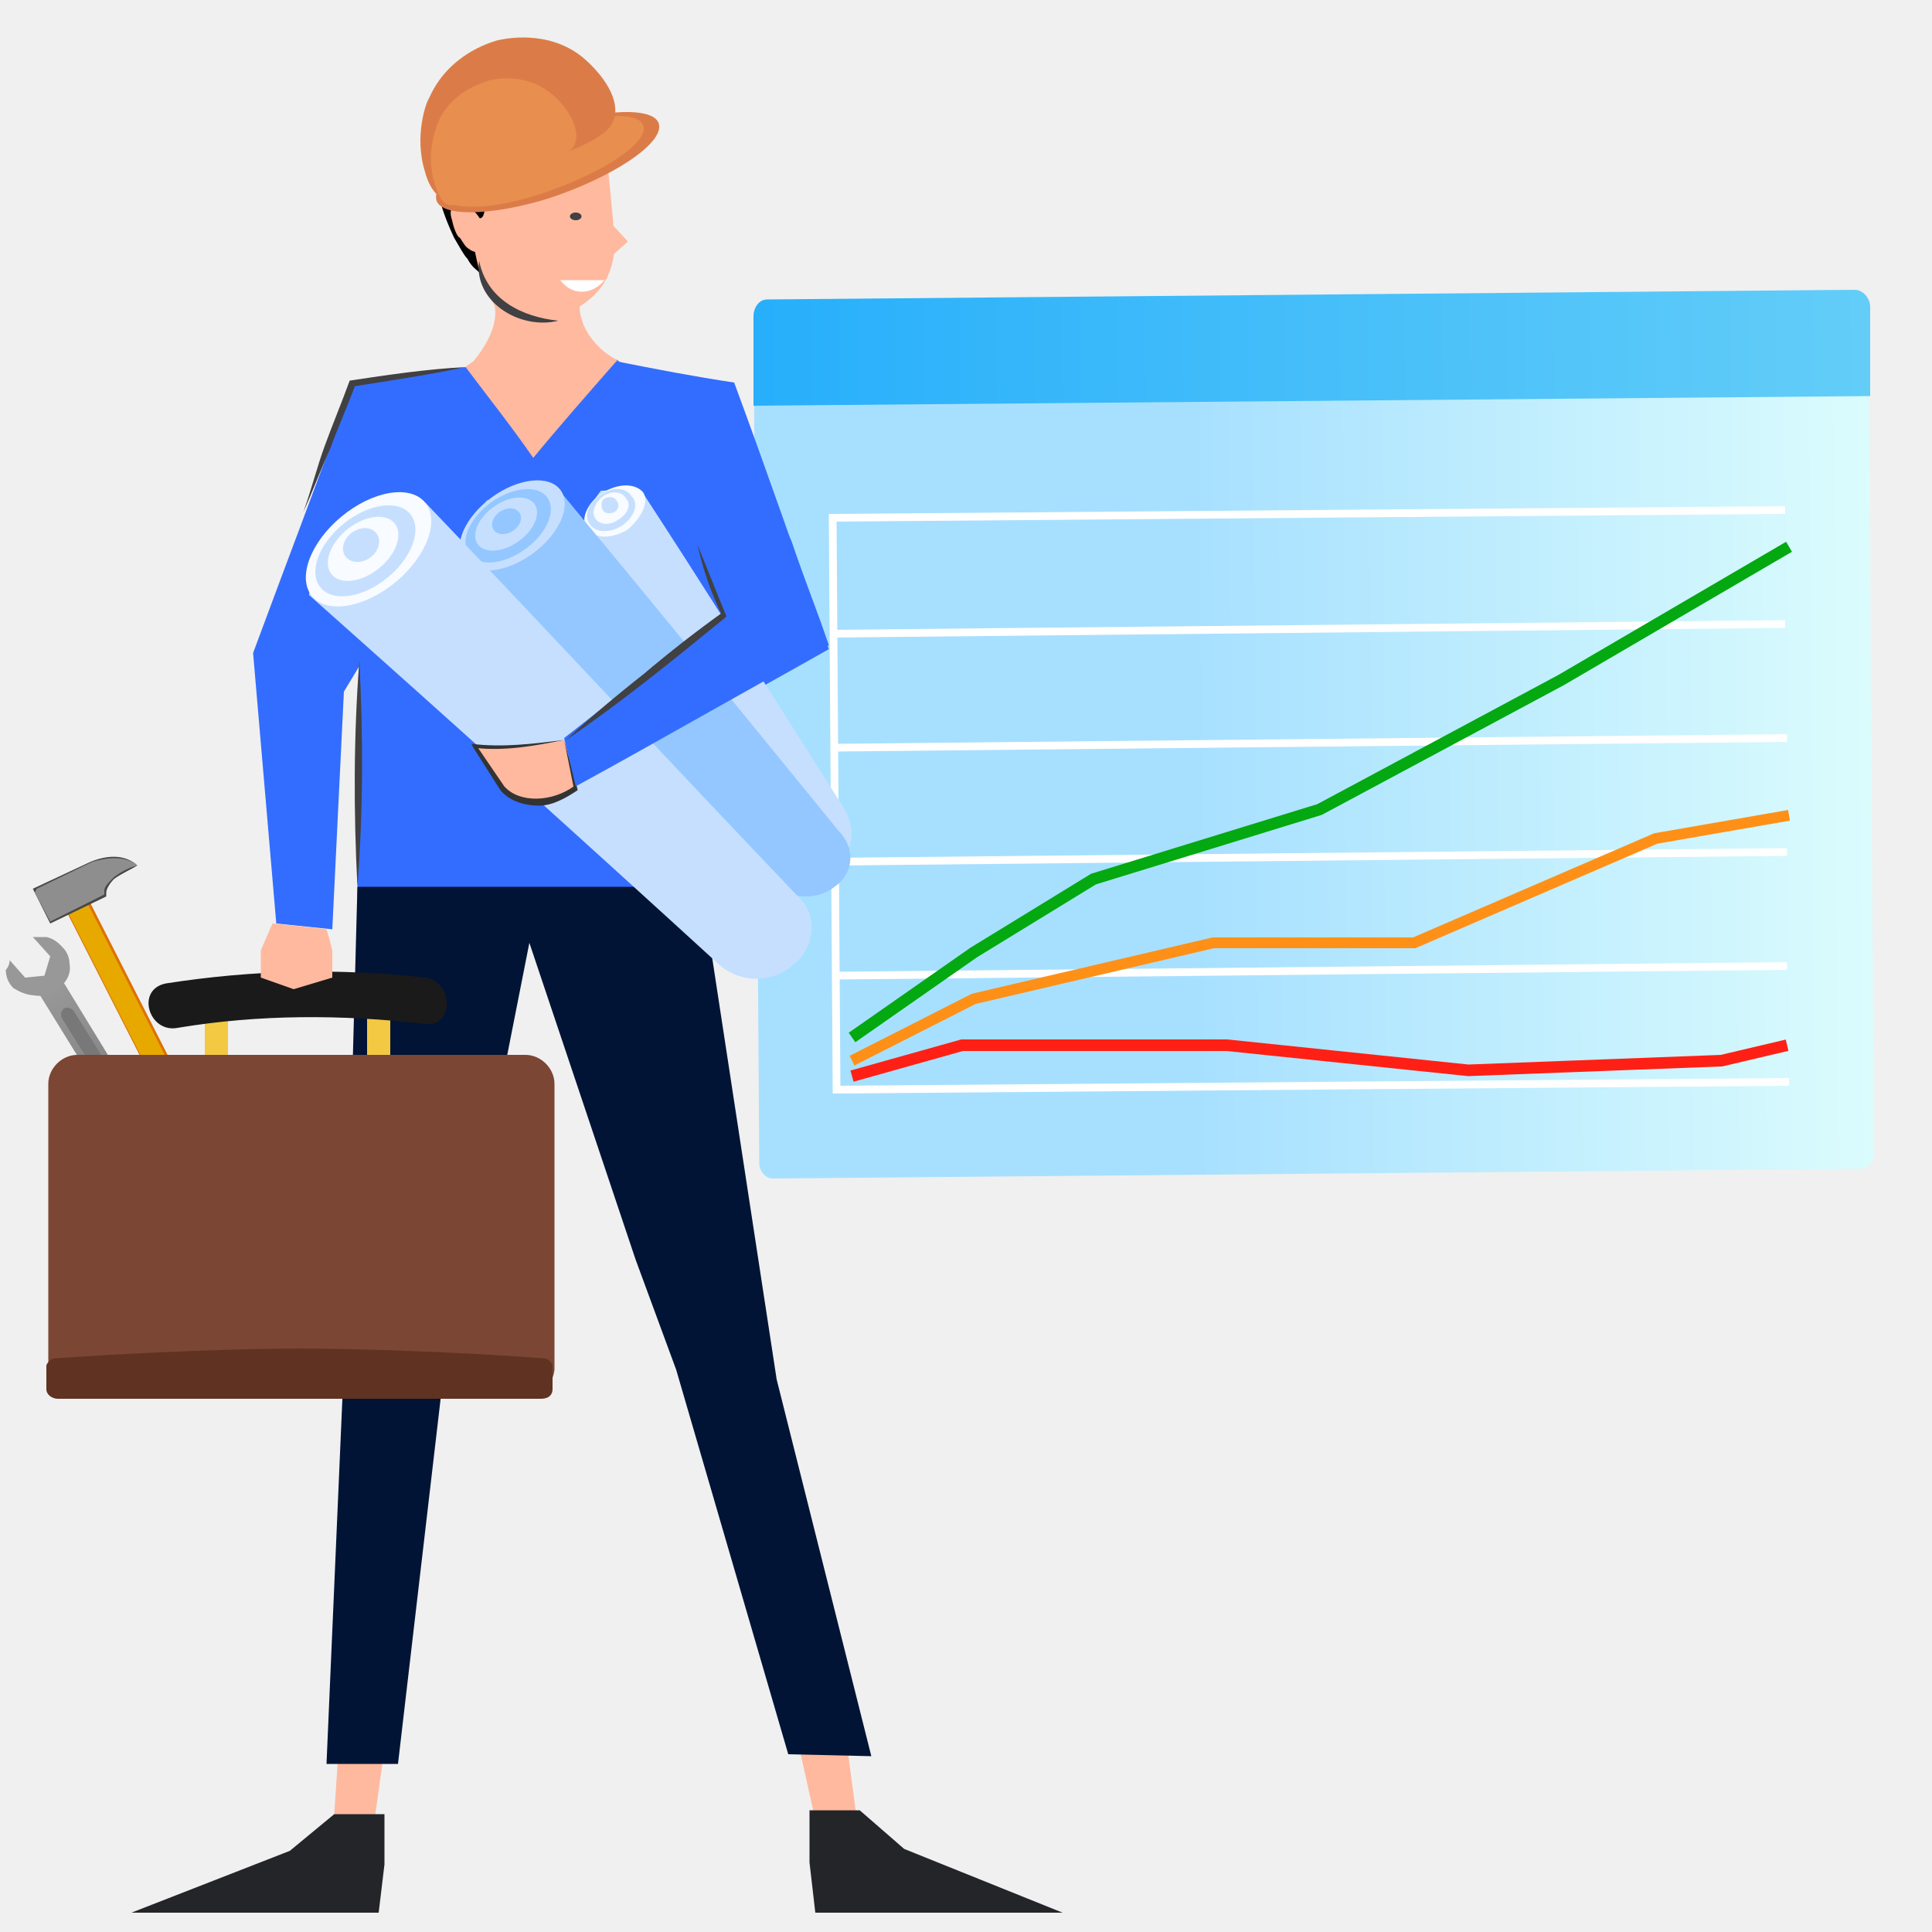
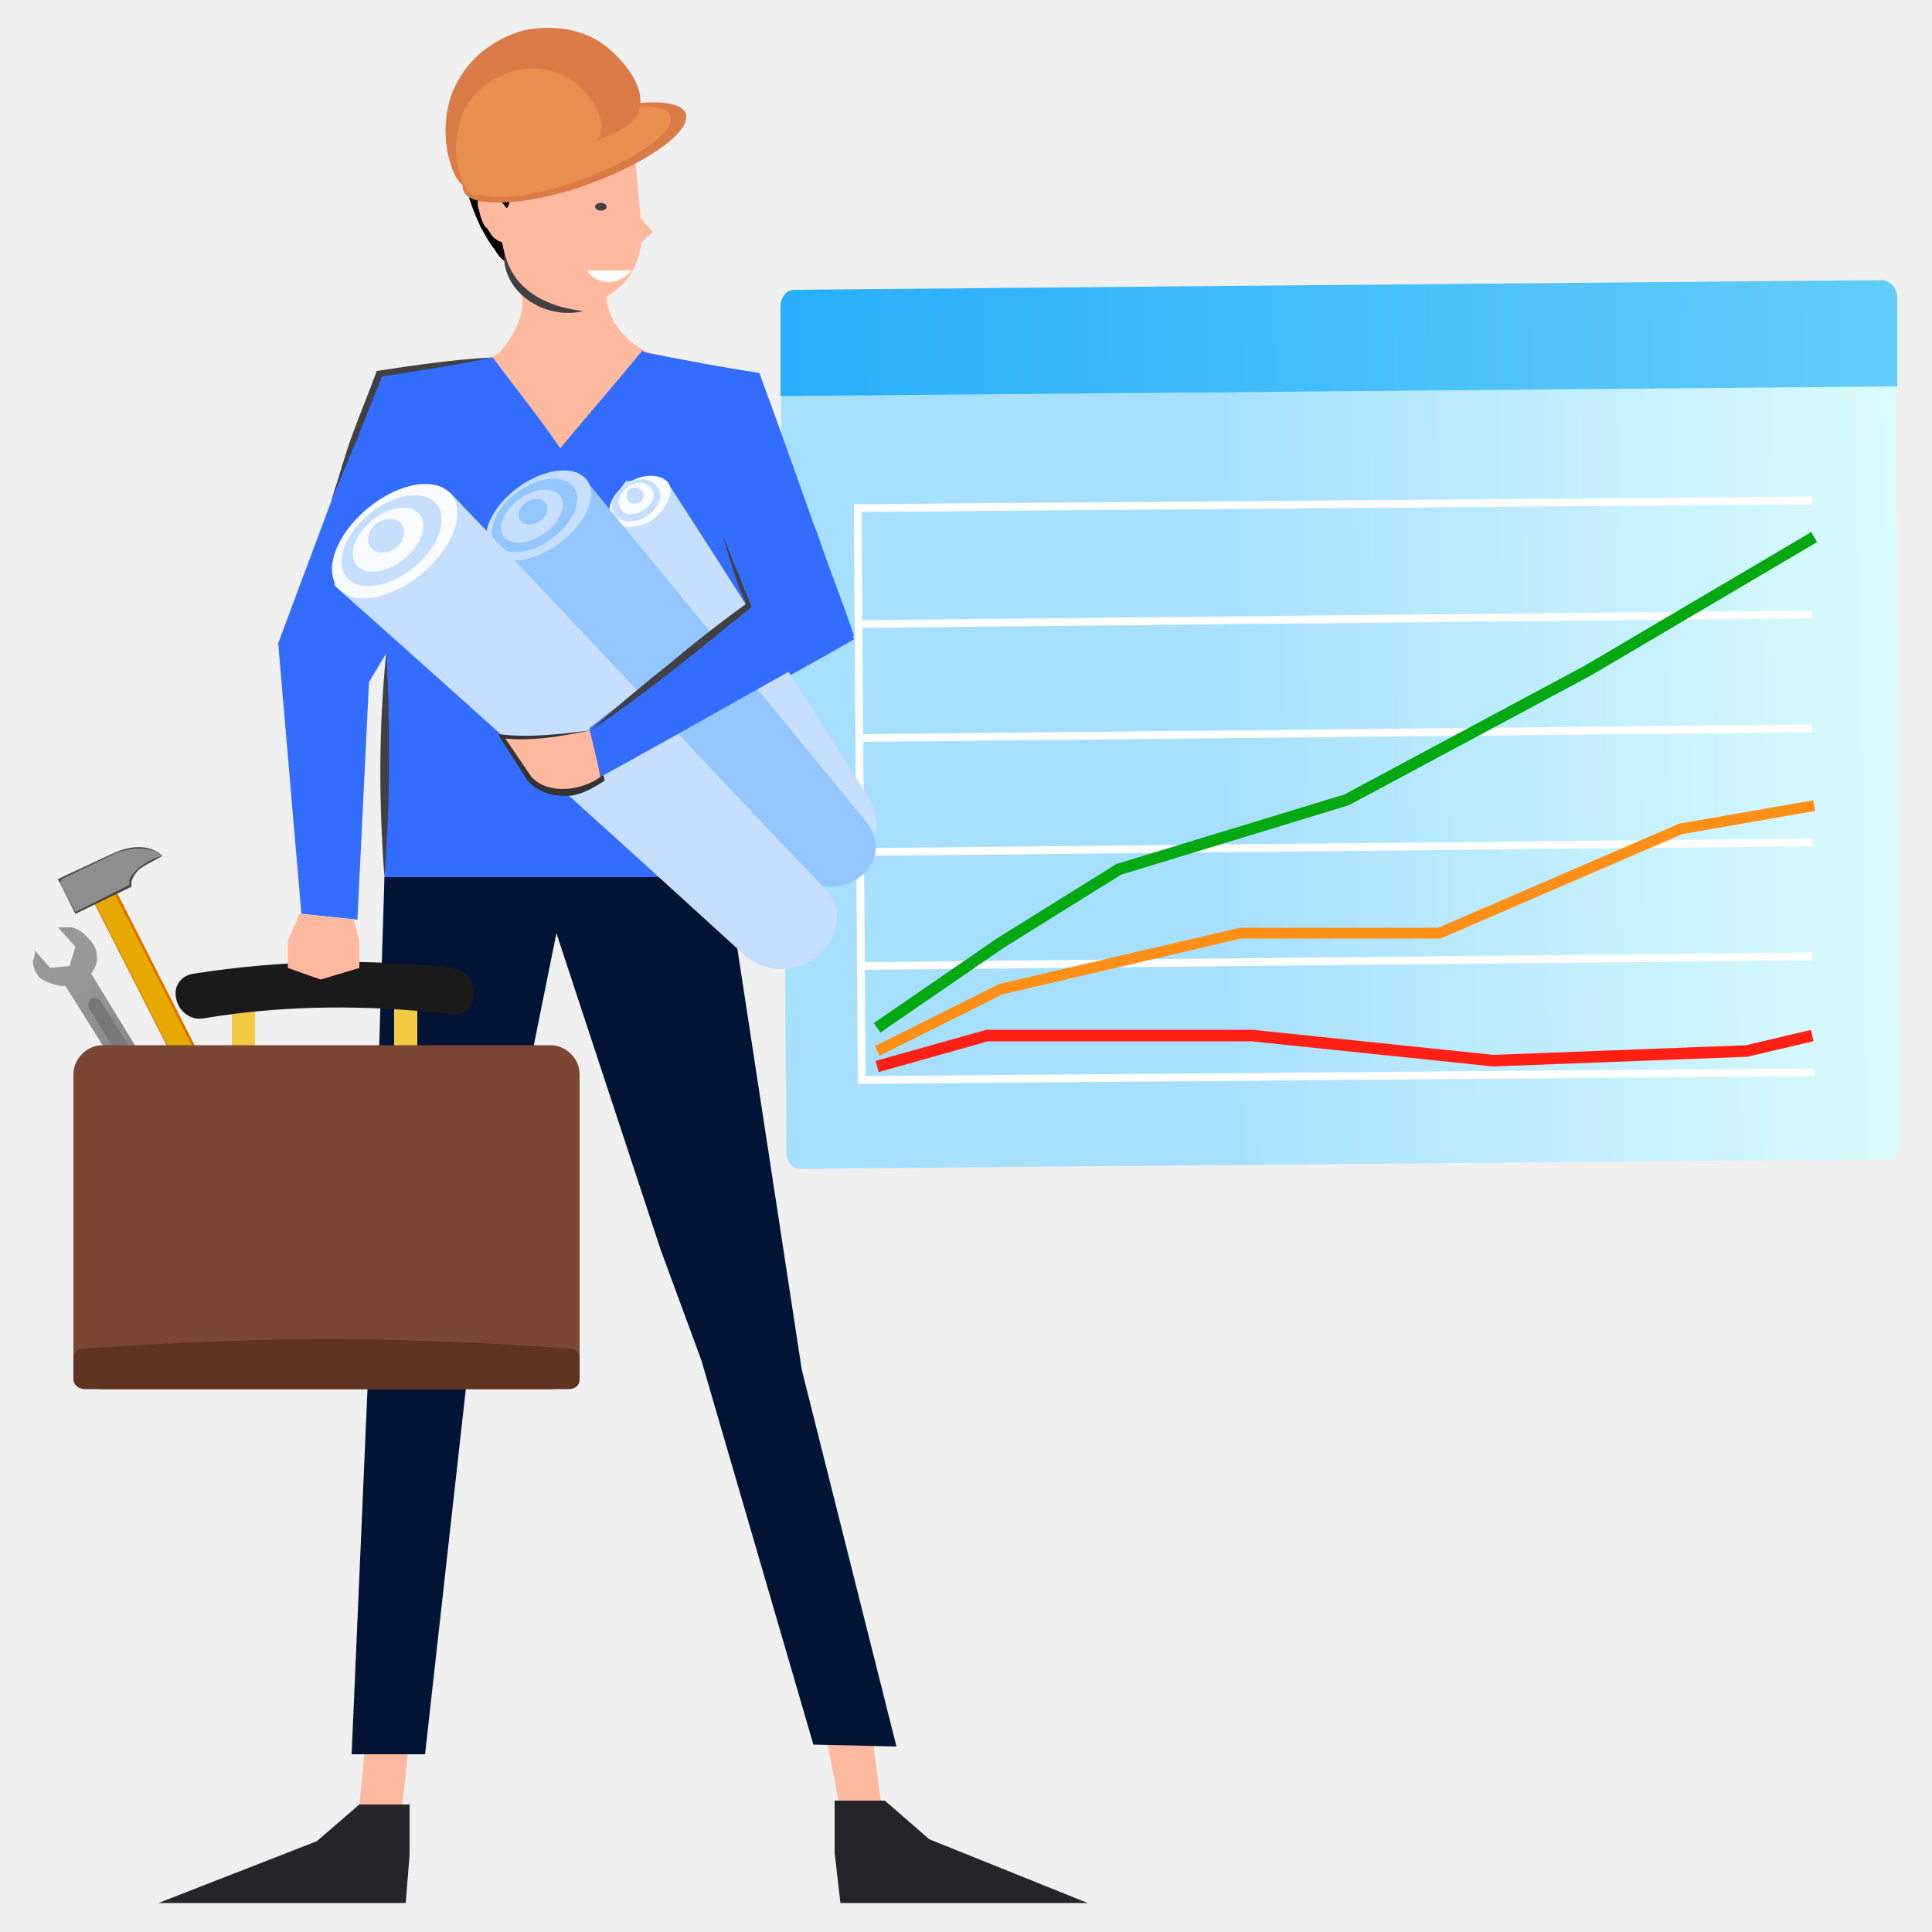
<svg xmlns="http://www.w3.org/2000/svg" version="1.1" id="Layer_1" x="0px" y="0px" viewBox="0 0 100 100" style="enable-background:new 0 0 100 100;" xml:space="preserve">
  <style type="text/css">
	.st0{fill:url(#SVGID_1_);}
- 	.st1{fill:url(#SVGID_00000026160011099381633510000001714902761797212549_);}
+ 	.st1{fill:url(#SVGID_00000089549712128727097610000014162582969245570483_);}
	.st2{fill:none;stroke:#FFFFFF;stroke-width:0.4;stroke-miterlimit:10;}
	.st3{fill:none;stroke:#FF2015;stroke-width:0.6;stroke-miterlimit:10;}
	.st4{fill:none;stroke:#FF9017;stroke-width:0.56;stroke-miterlimit:10;}
	.st5{fill:none;stroke:#04A810;stroke-width:0.6;stroke-miterlimit:10;}
	.st6{fill:#FFB99E;}
	.st7{fill:#336DFF;}
	.st8{fill:#C6DFFF;}
	.st9{fill:#F8FBFF;}
	.st10{fill:#94C7FF;}
	.st11{fill:#011435;}
	.st12{fill:#242528;}
	.st13{fill:#FFFFFF;}
	.st14{fill:#414042;}
	.st15{fill:#333333;}
- 	.st16{fill:url(#SVGID_00000167386482307862474080000015735816892887300267_);}
+ 	.st16{fill:url(#SVGID_00000143612203354488335030000002818055877340383150_);}
	.st17{fill:#989898;}
	.st18{fill:#787878;}
	.st19{fill:#DC7100;}
	.st20{fill:#E7A900;}
	.st21{fill:#474747;}
	.st22{fill:#8E8E8E;}
	.st23{fill:#F3C943;}
	.st24{fill:#7B4634;}
	.st25{fill:#603222;}
	.st26{fill:#1A1A1A;}
	.st27{fill:#DB7C48;}
	.st28{fill:#E88E4E;}
</style>
  <g>
    <g>
-       <linearGradient id="SVGID_1_" gradientUnits="userSpaceOnUse" x1="191.679" y1="264.369" x2="249.468" y2="264.369" gradientTransform="matrix(1 -7.494436e-03 -7.223815e-03 -0.9639 -150.6633 294.4783)">
-         <stop offset="0.394" style="stop-color:#A7E0FF" />
-         <stop offset="1" style="stop-color:#DBFCFD" />
-       </linearGradient>
-       <path class="st0" d="M96.3,60.5L40,61c-0.4,0-0.7-0.4-0.7-0.8L39,16.4c0-0.5,0.3-0.8,0.7-0.8L96,15c0.4,0,0.7,0.4,0.7,0.8L97,59.7    C97,60.1,96.7,60.5,96.3,60.5z" />
-       <linearGradient id="SVGID_00000033361784789275122860000015132922991575501462_" gradientUnits="userSpaceOnUse" x1="191.732" y1="303.801" x2="249.467" y2="303.801" gradientTransform="matrix(1 -7.494454e-03 -7.494454e-03 -1 -150.4459 323.4519)">
-         <stop offset="1.978731e-03" style="stop-color:#27AFFB" />
-         <stop offset="1" style="stop-color:#63CDF8" />
-       </linearGradient>
-       <path style="fill:url(#SVGID_00000033361784789275122860000015132922991575501462_);" d="M96.8,20.5L39,21l0-4.6    c0-0.5,0.3-0.9,0.7-0.9L96,15c0.4,0,0.8,0.4,0.8,0.9L96.8,20.5z" />
-       <line class="st2" x1="43.1" y1="32.8" x2="92.4" y2="32.3" />
-       <line class="st2" x1="43.2" y1="38.7" x2="92.5" y2="38.2" />
-       <line class="st2" x1="43.2" y1="44.6" x2="92.5" y2="44.1" />
-       <line class="st2" x1="43.2" y1="50.5" x2="92.5" y2="50" />
-       <polyline class="st2" points="92.6,56 43.3,56.4 43.1,26.8 92.4,26.4   " />
+       <g>
+         <linearGradient id="SVGID_1_" gradientUnits="userSpaceOnUse" x1="189.37" y1="837.241" x2="247.159" y2="837.241" gradientTransform="matrix(1 -7.494436e-03 7.223815e-03 0.9639 -154.9326 -767.8514)">
+           <stop offset="0.394" style="stop-color:#A7E0FF" />
+           <stop offset="1" style="stop-color:#DBFCFD" />
+         </linearGradient>
+         <path class="st0" d="M97.7,60l-56.3,0.5c-0.4,0-0.7-0.4-0.7-0.8l-0.3-43.8c0-0.5,0.3-0.8,0.7-0.8l56.3-0.6c0.4,0,0.7,0.4,0.7,0.8     l0.3,43.9C98.3,59.6,98,60,97.7,60z" />
+         <linearGradient id="SVGID_00000002362703917444507050000007521927398989552010_" gradientUnits="userSpaceOnUse" x1="189.363" y1="779.376" x2="247.098" y2="779.376" gradientTransform="matrix(1 -7.494454e-03 7.494454e-03 1 -154.8751 -760.2129)">
+           <stop offset="1.978731e-03" style="stop-color:#27AFFB" />
+           <stop offset="1" style="stop-color:#63CDF8" />
+         </linearGradient>
+         <path style="fill:url(#SVGID_00000002362703917444507050000007521927398989552010_);" d="M98.2,20l-57.8,0.5v-4.6     c0-0.5,0.3-0.9,0.7-0.9l56.3-0.5c0.4,0,0.8,0.4,0.8,0.9V20z" />
+         <line class="st2" x1="44.4" y1="32.3" x2="93.8" y2="31.8" />
+         <line class="st2" x1="44.5" y1="38.2" x2="93.8" y2="37.7" />
+         <line class="st2" x1="44.5" y1="44.1" x2="93.8" y2="43.6" />
+         <line class="st2" x1="44.5" y1="50" x2="93.8" y2="49.5" />
+         <polyline class="st2" points="93.9,55.5 44.6,55.9 44.4,26.3 93.8,25.9    " />
+       </g>
+       <polyline class="st3" points="45.4,55.2 51.1,53.6 64.8,53.6 77.3,54.9 90.4,54.4 93.8,53.6   " />
+       <polyline class="st4" points="45.4,54.4 51.8,51.2 64.2,48.3 74.5,48.3 87,42.9 93.9,41.7   " />
+       <polyline class="st5" points="45.4,53.2 51.8,48.8 57.9,45 69.7,41.4 82.2,34.7 93.9,27.8   " />
    </g>
-     <polyline class="st3" points="44.1,55.7 49.8,54.1 63.5,54.1 76,55.4 89.1,54.9 92.5,54.1  " />
-     <polyline class="st4" points="44.1,54.9 50.4,51.7 62.8,48.8 73.2,48.8 85.7,43.4 92.6,42.2  " />
-     <polyline class="st5" points="44.1,53.7 50.4,49.3 56.6,45.5 68.3,41.9 80.8,35.2 92.6,28.3  " />
-   </g>
-   <path class="st6" d="M28.4,16.4c-0.9-0.1-1.8-0.3-2.7-0.4c-0.4-0.7-1-1.9-1.4-3.4c-0.5-1.9-0.9-3.3-0.3-4.8c0.6-1.6,2.1-2.5,3-2.9  h1.4c1.6,0,3,1.3,3,2.9c0.1,1.5,0.3,3,0.4,4.5c0,0.2,0.2,2-1.3,3.2C29.7,16.2,28.8,16.3,28.4,16.4z" />
-   <path class="st6" d="M25.4,14.5c-0.3,0.6,0.4,0.9,0.2,2.1c-0.1,0.6-0.5,1.4-1.1,2.1C24.1,19,24,19,23.9,19.2  c-0.3,0.7,1.1,1.4,2.3,3.1c1.1,1.6,1.1,2.9,1.6,2.9c0.5,0,0.4-1.3,1.6-3.2c0.6-0.9,1-1.6,1.9-2.1c0.6-0.4,1.3-0.5,1.3-0.8  c0-0.2-0.5-0.3-1.2-0.8c0,0-1-0.7-1.3-1.8c-0.3-1,0.2-1.3-0.1-1.8C29.5,13.5,25.9,13.4,25.4,14.5z" />
-   <path d="M25,9.2c-0.4,0.7-0.6,1.1-0.7,1.6c-0.1,0.6,0,1.2,0.3,2.3c0.1,0.5,0.2,0.9,0.3,1.1c-0.1-0.1-0.1-0.1-0.2-0.2  c0,0-0.3-0.2-0.5-0.6c-0.2-0.2-0.4-0.6-0.7-1.1c-0.5-1.1-1.3-2.9-0.7-4.7c0.1-0.2,0.5-1.5,1.2-1.6c0.6,0,1,1.2,1.9,1.1  c0.4,0,0.6-0.3,0.7-0.2C26.6,7.1,25.8,7.8,25,9.2z" />
-   <path d="M31.9,8.3c-0.4,0.3-1.1-0.8-2.7-0.9C28,7.3,27.1,7.9,26.9,8c-1,0.7-1.4,1.8-1.6,2.2c-0.3,0.8-0.2,1.1-0.5,1.1  c-0.6,0.2-2.4-1.9-2.1-3.8C23.1,5.4,26,4,27.6,4.4c0.5,0.2,1,0.5,1.9,0.4c0.7-0.1,1-0.6,1.4-0.4c0.2,0.1,0.4,0.2,0.7,1.3  C32,7.1,32.2,8,31.9,8.3z" />
-   <path class="st6" d="M24.6,11c-0.1-0.1-0.3-0.3-0.6-0.3c-0.1,0-0.4-0.1-0.6,0.1c-0.1,0.1-0.1,0.3,0,0.6c0.1,0.5,0.3,0.9,0.4,0.9  c0.2,0.3,0.3,0.5,0.5,0.6c0.1,0.1,0.4,0.2,0.5,0.1C25.2,12.8,25.2,11.6,24.6,11z" />
-   <path class="st7" d="M22.9,19.5c-1.5,0.1-3.1,0.2-4.6,0.3c-1.7,4.7-3.5,9.4-5.2,14c0.4,4.7,0.8,9.3,1.2,14c1,0.1,1.9,0.2,2.9,0.3  c0.2-4.1,0.4-8.2,0.6-12.3c2.1-3.5,4.2-6.9,6.4-10.4C23.6,23.4,23.2,21.5,22.9,19.5z" />
-   <path class="st7" d="M31.9,18.7c2,0.4,4.1,0.8,6.1,1.1c1.7,4.6,3.3,9.2,4.9,13.8c-3.7,2.1-7.4,4.1-11,6.2c0.2-2,0.4-3.9,0.6-5.9  c1.5-2.1,2.9-4.3,4.4-6.4c-0.3,6.3-0.5,12.6-0.7,18.9H18.5l0.2-25.5c-0.1-0.3-0.3-0.6-0.4-1c1.9-0.3,3.9-0.6,5.8-0.9  c1.2,1.6,2.4,3.1,3.5,4.7C29,22,30.5,20.3,31.9,18.7z" />
-   <g>
-     <path class="st8" d="M43.5,44.3c-0.7,0.4-1.8,0-2.5-1c-4.2-6.2-7.7-11.5-10.8-16.1c0-0.1,0.1-0.2,0.1-0.4c0.2-0.6,0.5-1,0.8-1.4   l0,0c0.4,0,0.8-0.1,1.3,0c0.3,0,0.5,0,0.8,0c3,4.6,6.4,10,10.4,16.3C44.3,42.8,44.2,43.9,43.5,44.3z" />
-     <path class="st9" d="M32.5,27.4c-0.8,0.5-1.7,0.5-2.1,0c-0.4-0.5,0-1.4,0.8-1.9s1.7-0.5,2.1,0C33.6,26,33.2,26.8,32.5,27.4z" />
-     <path class="st8" d="M32.2,27.2c-0.6,0.4-1.4,0.4-1.7-0.1c-0.3-0.5,0-1.1,0.6-1.5c0.6-0.4,1.3-0.4,1.6,0.1   C33.1,26.1,32.8,26.8,32.2,27.2z" />
-     <path class="st9" d="M32,26.9c-0.4,0.3-1,0.3-1.2-0.1c-0.2-0.3,0-0.8,0.4-1.1c0.4-0.3,1-0.3,1.2,0.1C32.7,26.1,32.5,26.6,32,26.9z" />
-     <path class="st8" d="M31.8,26.5c-0.2,0.1-0.5,0.1-0.6-0.1c-0.1-0.2-0.1-0.5,0.1-0.6s0.5-0.1,0.6,0.1C32.1,26.1,32,26.4,31.8,26.5z" />
-   </g>
-   <g>
-     <path class="st10" d="M43.2,45.9c-0.9,0.7-2.3,0.7-3.1-0.2c-5.4-5.6-10.9-11.2-16.3-16.8c0-0.2,0.1-0.4,0.1-0.6   c0.3-1,0.8-1.8,1.3-2.4l0,0c0.7-0.2,1.5-0.4,2.3-0.5c0.5-0.1,0.9-0.1,1.3-0.2c4.9,5.9,9.8,11.9,14.6,17.8   C44.3,43.9,44.2,45.2,43.2,45.9z" />
-     <ellipse transform="matrix(0.8077 -0.5896 0.5896 0.8077 -10.9295 20.853)" class="st8" cx="26.5" cy="27.2" rx="3.1" ry="1.8" />
-     <ellipse transform="matrix(0.8122 -0.5834 0.5834 0.8122 -10.927 20.4653)" class="st10" cx="26.3" cy="27.2" rx="2.5" ry="1.5" />
-     <ellipse transform="matrix(0.816 -0.5781 0.5781 0.816 -10.85 20.1599)" class="st8" cx="26.2" cy="27.1" rx="1.8" ry="1.1" />
-     <ellipse transform="matrix(0.8401 -0.5425 0.5425 0.8401 -10.4397 18.5092)" class="st10" cx="26.2" cy="27" rx="0.8" ry="0.6" />
-   </g>
-   <polygon class="st6" points="43.9,90.8 44.3,93.8 42.2,94.2 41.4,90.6 " />
-   <polygon class="st6" points="17.5,90.9 17.3,93.9 19.4,94.1 19.9,90.5 " />
-   <polygon class="st11" points="18.5,45.9 17.9,68.3 16.9,91.3 20.6,91.3 22.9,71.6 27.4,48.8 32.9,65.2 35,70.9 40.8,90.8 45.1,90.9   40.2,71.4 36.3,45.9 " />
-   <polygon class="st12" points="17.3,93.9 15,95.8 6.8,99 18.6,99 19.6,99 19.9,96.5 19.9,93.9 " />
-   <polygon class="st12" points="44.5,93.7 46.8,95.7 55,99 43.2,99 42.2,99 41.9,96.4 41.9,93.7 " />
-   <path class="st13" d="M29,14.5h2.3c-0.1,0.1-0.5,0.6-1.2,0.6S29,14.5,29,14.5z" />
-   <ellipse class="st14" cx="29.8" cy="11.2" rx="0.3" ry="0.2" />
-   <g>
-     <path class="st14" d="M24.8,13.5c0.4,2,2.2,2.9,4.1,3.1C26.9,17.1,24.5,15.6,24.8,13.5L24.8,13.5z" />
-   </g>
-   <g>
-     <path class="st14" d="M24.1,19c-1.9,0.4-3.9,0.7-5.8,1l0.1-0.1c-0.4,1.1-0.9,2.2-1.3,3.3c-0.5,1.1-0.9,2.2-1.4,3.3   c0.4-1.1,0.7-2.3,1.1-3.4c0.4-1.1,0.9-2.3,1.3-3.4C20.1,19.4,22.1,19.1,24.1,19L24.1,19z" />
-   </g>
-   <polygon class="st6" points="31.3,11.2 32.5,12.5 31.5,13.4 " />
-   <g>
-     <path class="st8" d="M41.1,49.9c-1.1,1-2.7,1-3.8,0.1C30.3,43.6,23.2,37.2,16,30.8c0-0.2,0.1-0.5,0.1-0.7c0.3-1.2,0.9-2.3,1.4-3   l0,0c0.8-0.3,1.8-0.6,2.8-0.8C21,26.1,21.5,26,22,26c6.5,6.8,12.9,13.7,19.4,20.5C42.3,47.4,42.2,49,41.1,49.9z" />
-     <ellipse transform="matrix(0.7699 -0.6381 0.6381 0.7699 -13.7511 18.7556)" class="st9" cx="19.1" cy="28.4" rx="3.8" ry="2.2" />
-     <ellipse transform="matrix(0.7751 -0.6319 0.6319 0.7751 -13.7468 18.3628)" class="st8" cx="18.9" cy="28.5" rx="3" ry="1.8" />
-     <ellipse transform="matrix(0.7795 -0.6264 0.6264 0.7795 -13.6489 18.0479)" class="st9" cx="18.8" cy="28.4" rx="2.1" ry="1.3" />
-     <ellipse transform="matrix(0.8075 -0.5899 0.5899 0.8075 -13.0448 16.4713)" class="st8" cx="18.7" cy="28.2" rx="1" ry="0.8" />
-   </g>
-   <g>
-     <path class="st6" d="M29.2,38.3c-0.5,0.1-1.1,0.2-1.7,0.3c-1.1,0.1-2.1,0.1-2.9,0c0.5,0.8,1,1.5,1.5,2.2c0.2,0.2,0.5,0.4,0.9,0.6   c1.4,0.5,2.8-0.5,2.9-0.6C29.6,40,29.5,39.2,29.2,38.3z" />
-     <path class="st15" d="M29.2,38.3c-1.5,0.3-3.1,0.6-4.7,0.4l0.1-0.2l1.5,2.2c0.8,0.9,2.5,0.8,3.6,0l0,0.1L29.2,38.3L29.2,38.3z    M29.2,38.3c0.2,0.8,0.5,1.7,0.7,2.6c-0.6,0.4-1.3,0.8-2,0.8c-0.7,0-1.5-0.2-2-0.8l-1.4-2.2l-0.1-0.2C26,38.7,27.6,38.5,29.2,38.3   L29.2,38.3z" />
-   </g>
-   <g>
-     <linearGradient id="SVGID_00000150790094661742104490000001767612746317408388_" gradientUnits="userSpaceOnUse" x1="-286.155" y1="1383.568" x2="-286.155" y2="1394.06" gradientTransform="matrix(0.8598 -0.5107 -0.5107 -0.8598 960.6002 1103.46)">
-       <stop offset="0" style="stop-color:#757575" />
-       <stop offset="1" style="stop-color:#989898" />
-     </linearGradient>
-     <polygon style="fill:url(#SVGID_00000150790094661742104490000001767612746317408388_);" points="8.7,59.7 7.5,60.3 2,51.4    3.2,50.7  " />
-     <path class="st17" d="M0.5,49.7l0.8,0.9l1-0.1l0.3-1l-0.9-1c0,0,0.1,0,0.1,0c0.3,0,0.5,0,0.6,0c0.5,0.1,0.8,0.5,0.9,0.6   c0.1,0.1,0.3,0.4,0.3,0.8c0.1,0.5-0.2,0.9-0.3,1c-0.1,0.1-0.3,0.5-0.9,0.6c-0.4,0.1-0.7,0-0.8,0c-0.1,0-0.5-0.1-0.8-0.3   c-0.1,0-0.5-0.4-0.5-1C0.4,50.1,0.5,49.9,0.5,49.7L0.5,49.7z" />
-     <path class="st18" d="M7.7,59.2L7.7,59.2c-0.2,0.1-0.4,0-0.5-0.1l-4-6.4c-0.1-0.2,0-0.4,0.1-0.5l0,0c0.2-0.1,0.4,0,0.5,0.1l4,6.4   C7.9,59,7.8,59.2,7.7,59.2z" />
-     <path class="st17" d="M8.9,62.6l-0.8-0.9l0.2-0.9l1-0.1l0.8,1c0,0,0-0.1,0.1-0.1c0.1-0.2,0.1-0.5,0.1-0.6c0-0.5-0.4-0.9-0.5-1   c-0.1-0.1-0.3-0.3-0.7-0.5c-0.5-0.1-0.9,0-1,0.1c-0.1,0-0.6,0.2-0.8,0.7c-0.2,0.3-0.2,0.6-0.2,0.8c0,0.1,0,0.5,0.2,0.8   c0,0.1,0.3,0.5,1,0.7C8.6,62.6,8.8,62.6,8.9,62.6L8.9,62.6z" />
-   </g>
-   <g>
+     <path class="st6" d="M29.8,15.9c-0.9-0.1-1.8-0.3-2.7-0.4c-0.4-0.7-1-1.9-1.4-3.4c-0.5-1.9-0.9-3.3-0.3-4.8c0.6-1.6,2.1-2.5,3-2.9   h1.4c1.6,0,3,1.3,3,2.9c0.1,1.5,0.3,3,0.4,4.5c0,0.2,0.2,2-1.3,3.2C31.1,15.7,30.1,15.8,29.8,15.9z" />
+     <path class="st6" d="M26.8,14c-0.3,0.6,0.4,0.9,0.2,2.1c-0.1,0.6-0.5,1.4-1.1,2.1c-0.4,0.3-0.5,0.3-0.6,0.5   c-0.3,0.7,1.1,1.4,2.3,3.1c1.1,1.6,1.1,2.9,1.6,2.9s0.4-1.3,1.6-3.2c0.6-0.9,1-1.6,1.9-2.1c0.6-0.4,1.3-0.5,1.3-0.8   c0-0.2-0.5-0.3-1.2-0.8c0,0-1-0.7-1.3-1.8c-0.3-1,0.2-1.3-0.1-1.8C30.9,13,27.2,12.9,26.8,14z" />
+     <path d="M26.4,8.7c-0.4,0.7-0.6,1.1-0.7,1.6c-0.1,0.6,0,1.2,0.3,2.3c0.1,0.5,0.2,0.9,0.3,1.1c-0.1-0.1-0.1-0.1-0.2-0.2   c0,0-0.3-0.2-0.5-0.6c-0.2-0.2-0.4-0.6-0.7-1.1c-0.5-1.1-1.3-2.9-0.7-4.7c0.1-0.2,0.5-1.5,1.2-1.6c0.6,0,1,1.2,1.9,1.1   c0.4,0,0.6-0.3,0.7-0.2C28,6.6,27.1,7.3,26.4,8.7z" />
+     <path d="M33.2,7.8c-0.4,0.3-1.1-0.8-2.7-0.9c-1.2-0.1-2.1,0.5-2.3,0.6c-1,0.7-1.4,1.8-1.6,2.2c-0.3,0.8-0.2,1.1-0.5,1.1   C25.5,11,23.8,8.9,24,7c0.4-2.1,3.3-3.5,4.9-3.1c0.5,0.2,1,0.5,1.9,0.4c0.7-0.1,1-0.6,1.4-0.4C32.5,4,32.6,4.1,33,5.2   C33.3,6.6,33.5,7.5,33.2,7.8z" />
+     <path class="st6" d="M26,10.5c-0.1-0.1-0.3-0.3-0.6-0.3c-0.1,0-0.4-0.1-0.6,0.1c-0.1,0.1-0.1,0.3,0,0.6c0.1,0.5,0.3,0.9,0.4,0.9   c0.2,0.3,0.3,0.5,0.5,0.6c0.1,0.1,0.4,0.2,0.5,0.1C26.6,12.3,26.6,11.1,26,10.5z" />
+     <path class="st7" d="M24.2,19c-1.5,0.1-3.1,0.2-4.6,0.3c-1.7,4.7-3.5,9.4-5.2,14c0.4,4.7,0.8,9.3,1.2,14c1,0.1,1.9,0.2,2.9,0.3   c0.2-4.1,0.4-8.2,0.6-12.3c2.1-3.5,4.2-6.9,6.4-10.4C25,22.9,24.6,21,24.2,19z" />
+     <path class="st7" d="M33.2,18.2c2,0.4,4.1,0.8,6.1,1.1c1.7,4.6,3.3,9.2,4.9,13.8c-3.7,2.1-7.4,4.1-11,6.2c0.2-2,0.4-3.9,0.6-5.9   c1.5-2.1,2.9-4.3,4.4-6.4c-0.3,6.3-0.5,12.6-0.7,18.9H19.9l0.2-25.5c-0.1-0.3-0.3-0.6-0.4-1c1.9-0.3,3.9-0.6,5.8-0.9   c1.2,1.6,2.4,3.1,3.5,4.7C30.4,21.5,31.9,19.8,33.2,18.2z" />
    <g>
-       <path class="st19" d="M9.4,58.2l0.7-0.3c0.1-0.1,0.2-0.2,0.1-0.3L4.4,46.2C4.3,46,4.2,46,4,46.1l-0.7,0.3    c-0.1,0.1-0.2,0.2-0.1,0.3L9,58.1C9.1,58.2,9.3,58.2,9.4,58.2z" />
-       <path class="st20" d="M9.2,57.9l0.6-0.3c0.1-0.1,0.2-0.2,0.1-0.3l-5.6-11c-0.1-0.1-0.2-0.2-0.3-0.1l-0.6,0.3    c-0.1,0.1-0.2,0.2-0.1,0.3l5.6,11C9,57.9,9.1,58,9.2,57.9z" />
+       <path class="st8" d="M44.8,43.8c-0.7,0.4-1.8,0-2.5-1c-4.2-6.2-7.7-11.5-10.8-16.1c0-0.1,0.1-0.2,0.1-0.4c0.2-0.6,0.5-1,0.8-1.4    l0,0c0.4,0,0.8-0.1,1.3,0c0.3,0,0.5,0,0.8,0c3,4.6,6.4,10,10.4,16.3C45.6,42.3,45.5,43.4,44.8,43.8z" />
+       <path class="st9" d="M33.8,26.9c-0.8,0.5-1.7,0.5-2.1,0c-0.4-0.5,0-1.4,0.8-1.9s1.7-0.5,2.1,0C34.9,25.5,34.5,26.3,33.8,26.9z" />
+       <path class="st8" d="M33.5,26.7c-0.6,0.4-1.4,0.4-1.7-0.1c-0.3-0.5,0-1.1,0.6-1.5c0.6-0.4,1.3-0.4,1.6,0.1    C34.4,25.6,34.1,26.3,33.5,26.7z" />
+       <path class="st9" d="M33.3,26.4c-0.4,0.3-1,0.3-1.2-0.1c-0.2-0.3,0-0.8,0.4-1.1c0.4-0.3,1-0.3,1.2,0.1    C34,25.6,33.8,26.1,33.3,26.4z" />
+       <path class="st8" d="M33.1,26c-0.2,0.1-0.5,0.1-0.6-0.1c-0.1-0.2-0.1-0.5,0.1-0.6s0.5-0.1,0.6,0.1C33.4,25.6,33.3,25.9,33.1,26z" />
    </g>
    <g>
-       <path class="st21" d="M1.8,46.2l0.8,1.6l2.9-1.4c0,0,0-0.1,0-0.2c0-0.2,0.2-0.5,0.4-0.7c0.4-0.3,0.9-0.5,1.2-0.7    c0,0-0.1-0.1-0.1-0.1c-0.8-0.6-1.8-0.3-2.3-0.1l-3,1.4L1.8,46.2z" />
-       <path class="st22" d="M1.8,46.2l0.8,1.5l2.8-1.4c0,0,0-0.1,0-0.2c0-0.2,0.2-0.4,0.5-0.7c0.4-0.3,0.8-0.5,1.2-0.6    c0,0-0.1-0.1-0.1-0.1c-0.8-0.5-1.8-0.2-2.2-0.1l-2.9,1.4L1.8,46.2z" />
+       <path class="st10" d="M44.5,45.4c-0.9,0.7-2.3,0.7-3.1-0.2C36,39.6,30.6,34,25.2,28.4c0-0.2,0.1-0.4,0.1-0.6    c0.3-1,0.8-1.8,1.3-2.4l0,0c0.7-0.2,1.5-0.4,2.3-0.5c0.5-0.1,0.9-0.1,1.3-0.2C35,30.6,40,36.6,44.8,42.5    C45.6,43.4,45.5,44.7,44.5,45.4z" />
+       <ellipse transform="matrix(0.8077 -0.5896 0.5896 0.8077 -10.4009 21.5671)" class="st8" cx="27.9" cy="26.7" rx="3.1" ry="1.8" />
+       <ellipse transform="matrix(0.8122 -0.5834 0.5834 0.8122 -10.4087 21.1549)" class="st10" cx="27.7" cy="26.7" rx="2.5" ry="1.5" />
+       <ellipse transform="matrix(0.816 -0.5781 0.5781 0.816 -10.3411 20.8293)" class="st8" cx="27.5" cy="26.7" rx="1.8" ry="1.1" />
+       <ellipse transform="matrix(0.8401 -0.5425 0.5425 0.8401 -9.9712 19.1948)" class="st10" cx="27.6" cy="26.5" rx="0.8" ry="0.6" />
+     </g>
+     <polygon class="st6" points="45.2,90.3 45.6,93.3 43.5,93.7 42.8,90.1  " />
+     <polygon class="st6" points="18.9,90.4 18.6,93.4 20.8,93.6 21.2,90  " />
+     <polygon class="st11" points="19.9,45.4 19.2,67.8 18.2,90.8 22,90.8 24.2,71.1 28.8,48.3 34.2,64.7 36.3,70.4 42.1,90.3    46.4,90.4 41.5,70.9 37.6,45.4  " />
+     <polygon class="st12" points="18.6,93.4 16.4,95.3 8.2,98.5 20,98.5 21,98.5 21.2,96 21.2,93.4  " />
+     <polygon class="st12" points="45.8,93.2 48.1,95.2 56.3,98.5 44.5,98.5 43.5,98.5 43.2,95.9 43.2,93.2  " />
+     <path class="st13" d="M30.4,14h2.3c-0.1,0.1-0.5,0.6-1.2,0.6C30.7,14.6,30.4,14,30.4,14z" />
+     <ellipse class="st14" cx="31.1" cy="10.7" rx="0.3" ry="0.2" />
+     <g>
+       <path class="st14" d="M26.1,13c0.4,2,2.2,2.9,4.1,3.1C28.2,16.6,25.9,15.1,26.1,13L26.1,13z" />
+     </g>
+     <g>
+       <path class="st14" d="M25.5,18.5c-1.9,0.4-3.9,0.7-5.8,1l0.1-0.1c-0.4,1.1-0.9,2.2-1.3,3.3c-0.5,1.1-0.9,2.2-1.4,3.3    c0.4-1.1,0.7-2.3,1.1-3.4s0.9-2.3,1.3-3.4C21.5,18.9,23.5,18.6,25.5,18.5L25.5,18.5z" />
+     </g>
+     <polygon class="st6" points="32.6,10.7 33.8,12 32.8,12.9  " />
+     <g>
+       <path class="st8" d="M42.4,49.4c-1.1,1-2.7,1-3.8,0.1c-7-6.4-14.1-12.8-21.3-19.2c0-0.2,0.1-0.5,0.1-0.7c0.3-1.2,0.9-2.3,1.4-3    l0,0c0.8-0.3,1.8-0.6,2.8-0.8c0.7-0.2,1.2-0.3,1.7-0.3c6.5,6.8,12.9,13.7,19.4,20.5C43.6,46.9,43.5,48.5,42.4,49.4z" />
+       <ellipse transform="matrix(0.7699 -0.6381 0.6381 0.7699 -13.1446 19.4678)" class="st9" cx="20.4" cy="28" rx="3.8" ry="2.2" />
+       <ellipse transform="matrix(0.7751 -0.6319 0.6319 0.7751 -13.1605 19.11)" class="st8" cx="20.3" cy="28" rx="3" ry="1.8" />
+       <ellipse transform="matrix(0.7795 -0.6264 0.6264 0.7795 -13.0592 18.7797)" class="st9" cx="20.1" cy="27.9" rx="2.1" ry="1.3" />
+       <ellipse transform="matrix(0.8075 -0.5899 0.5899 0.8075 -12.5064 17.1624)" class="st8" cx="20" cy="27.7" rx="1" ry="0.8" />
+     </g>
+     <g>
+       <path class="st6" d="M30.6,37.8c-0.5,0.1-1.1,0.2-1.7,0.3c-1.1,0.1-2.1,0.1-2.9,0c0.5,0.8,1,1.5,1.5,2.2c0.2,0.2,0.5,0.4,0.9,0.6    c1.4,0.5,2.8-0.5,2.9-0.6C31,39.5,30.9,38.7,30.6,37.8z" />
+       <path class="st15" d="M30.6,37.8c-1.5,0.3-3.1,0.6-4.7,0.4L26,38l1.5,2.2c0.8,0.9,2.5,0.8,3.6,0v0.1L30.6,37.8L30.6,37.8z     M30.6,37.8c0.2,0.8,0.5,1.7,0.7,2.6c-0.6,0.4-1.3,0.8-2,0.8s-1.5-0.2-2-0.8l-1.4-2.2L25.8,38C27.4,38.2,29,38,30.6,37.8    L30.6,37.8z" />
+     </g>
+     <g>
+       <linearGradient id="SVGID_00000090253126981476071230000007123855379922948004_" gradientUnits="userSpaceOnUse" x1="-603.038" y1="-122.155" x2="-603.038" y2="-132.647" gradientTransform="matrix(0.8598 -0.5107 0.5107 0.8598 590.2187 -143.4136)">
+         <stop offset="0" style="stop-color:#757575" />
+         <stop offset="1" style="stop-color:#989898" />
+       </linearGradient>
+       <polygon style="fill:url(#SVGID_00000090253126981476071230000007123855379922948004_);" points="10.1,59.2 8.9,59.8 3.3,50.9     4.6,50.2   " />
+       <path class="st17" d="M1.8,49.2l0.8,0.9l1-0.1l0.3-1L3,48h0.1c0.3,0,0.5,0,0.6,0c0.5,0.1,0.8,0.5,0.9,0.6S5,49,5,49.4    c0.1,0.5-0.2,0.9-0.3,1S4.4,50.9,3.8,51C3.3,51.1,3,51,3,51s-0.5-0.1-0.8-0.3c-0.1,0-0.5-0.4-0.5-1C1.8,49.6,1.8,49.4,1.8,49.2    L1.8,49.2z" />
+       <path class="st18" d="M9.1,58.7L9.1,58.7c-0.2,0.1-0.4,0-0.5-0.1l-4-6.4c-0.1-0.2,0-0.4,0.1-0.5l0,0c0.2-0.1,0.4,0,0.5,0.1l4,6.4    C9.2,58.5,9.2,58.7,9.1,58.7z" />
+       <path class="st17" d="M10.2,62.1l-0.8-0.9l0.2-0.9l1-0.1l0.8,1c0,0,0-0.1,0.1-0.1c0.1-0.2,0.1-0.5,0.1-0.6c0-0.5-0.4-0.9-0.5-1    s-0.3-0.3-0.7-0.5c-0.5-0.1-0.9,0-1,0.1c-0.1,0-0.6,0.2-0.8,0.7c-0.2,0.3-0.2,0.6-0.2,0.8c0,0.1,0,0.5,0.2,0.8    c0,0.1,0.3,0.5,1,0.7C10,62.1,10.2,62.1,10.2,62.1L10.2,62.1z" />
+     </g>
+     <g>
+       <g>
+         <path class="st19" d="M10.8,57.7l0.7-0.3c0.1-0.1,0.2-0.2,0.1-0.3L5.8,45.7c-0.1-0.2-0.2-0.2-0.4-0.1l-0.7,0.3     c-0.1,0.1-0.2,0.2-0.1,0.3l5.8,11.4C10.5,57.7,10.7,57.7,10.8,57.7z" />
+         <path class="st20" d="M10.6,57.4l0.6-0.3c0.1-0.1,0.2-0.2,0.1-0.3l-5.6-11c-0.1-0.1-0.2-0.2-0.3-0.1L4.8,46     c-0.1,0.1-0.2,0.2-0.1,0.3l5.6,11C10.4,57.4,10.5,57.5,10.6,57.4z" />
+       </g>
+       <g>
+         <path class="st21" d="M3.1,45.7l0.8,1.6l2.9-1.4c0,0,0-0.1,0-0.2c0-0.2,0.2-0.5,0.4-0.7c0.4-0.3,0.9-0.5,1.2-0.7l-0.1-0.1     c-0.8-0.6-1.8-0.3-2.3-0.1l-3,1.4L3.1,45.7z" />
+         <path class="st22" d="M3.1,45.7l0.8,1.5l2.8-1.4c0,0,0-0.1,0-0.2c0-0.2,0.2-0.4,0.5-0.7c0.4-0.3,0.8-0.5,1.2-0.6l-0.1-0.1     c-0.8-0.5-1.8-0.2-2.2-0.1l-2.9,1.4L3.1,45.7z" />
+       </g>
+     </g>
+     <g>
+       <path class="st23" d="M12.7,57.1L12.7,57.1c-0.4,0-0.7-0.3-0.7-0.7v-5.1c0-0.4,0.3-0.7,0.6-0.7l0,0c0.4,0,0.6,0.3,0.6,0.7v5.1    C13.2,56.8,13.1,57.1,12.7,57.1z" />
+       <path class="st23" d="M21.1,57.1L21.1,57.1c-0.4,0-0.7-0.3-0.7-0.7v-5.1c0-0.4,0.3-0.7,0.6-0.7l0,0c0.4,0,0.6,0.3,0.6,0.7v5.1    C21.8,56.8,21.5,57.1,21.1,57.1z" />
+       <path class="st24" d="M28.5,71.9H5.3c-0.8,0-1.5-0.7-1.5-1.5V55.6c0-0.8,0.7-1.5,1.5-1.5h23.2c0.8,0,1.5,0.7,1.5,1.5v14.8    C30,71.2,29.4,71.9,28.5,71.9z" />
+       <path class="st25" d="M29.4,71.9h-25c-0.3,0-0.6-0.2-0.6-0.5v-1.2c0-0.1,0.1-0.2,0.2-0.3c0.1-0.1,0.3-0.1,0.4-0.1    c7.1-0.5,12.5-0.5,12.5-0.5s5.8,0,12.5,0.5c0.1,0,0.3,0,0.4,0.1s0.2,0.2,0.2,0.3v1.2C30,71.7,29.8,71.9,29.4,71.9z" />
+       <g>
+         <g>
+           <path class="st26" d="M10.6,52.7c4.2-0.7,8.5-0.7,12.8-0.2c1.5,0.2,1.5-2.2,0-2.4c-4.5-0.5-8.9-0.4-13.4,0.3      C8.4,50.7,9.1,53,10.6,52.7L10.6,52.7z" />
+         </g>
+       </g>
+     </g>
+     <path class="st6" d="M15.5,47.3c-0.2,0.5-0.4,0.9-0.6,1.4v1.4l1.7,0.6l2-0.6v-1.4c-0.1-0.4-0.2-0.8-0.3-1.1   C17.5,47.5,16.5,47.4,15.5,47.3z" />
+     <g>
+       <path class="st27" d="M24,9.9c0.3,0.8,2.7,0.8,5.7-0.1c3.4-1.1,6.1-2.9,5.8-3.9s-3.6-0.7-6.9,0.5C25.6,7.5,23.6,9,24,9.9z" />
+       <path class="st28" d="M24.4,9.7c0.2,0.7,2.4,0.7,5.1-0.2c3-1,5.5-2.6,5.2-3.5s-3.3-0.5-6.2,0.6C25.8,7.6,24.1,9,24.4,9.7z" />
+       <path class="st27" d="M33.1,5.6c0.3-1.2-0.9-2.5-1.6-3.1c-1.8-1.5-4.1-1-4.5-0.9c-0.3,0.1-2.5,0.7-3.5,3c-0.1,0.1-0.8,1.9-0.2,3.8    c0.1,0.4,0.4,1.2,1,1.4c0.5,0.1,0.9-0.2,1.1-0.4c1-0.8,1.2-0.3,4.2-1.6C32,6.9,33,6.4,33.1,5.6z" />
+       <path class="st28" d="M31.1,6.8c0.2-0.9-0.7-2-1.2-2.4c-1.4-1.2-3.1-0.8-3.4-0.7c-0.2,0.1-1.9,0.5-2.6,2.3c0,0.1-0.6,1.5-0.1,3    c0.1,0.3,0.3,1,0.7,1.1c0.3,0.1,0.7-0.2,0.8-0.3c0.9-0.8,1-0.4,3.2-1.3C30.2,7.7,31.1,7.4,31.1,6.8z" />
+     </g>
+     <path class="st7" d="M37.8,28.8c0.3,0.8,0.6,1.7,0.8,2.5c-2.7,2.1-5.4,4.3-8.1,6.4c0.2,0.8,0.4,1.7,0.6,2.5   c4.4-2.4,8.7-4.9,13.1-7.3c-0.6-1.8-1.3-3.5-1.9-5.3c-1-2.8-9.1-9.5-9.1-9.5" />
+     <g>
+       <path class="st14" d="M37.4,27.7c0.5,1.2,1,2.5,1.5,3.7l-0.1,0.1c-2.7,2.2-5.4,4.4-8.2,6.3c1.3-1.2,2.6-2.3,4-3.4    c1.3-1.1,2.7-2.2,4.1-3.2v0.2C38.1,30.2,37.8,29,37.4,27.7L37.4,27.7z" />
+     </g>
+     <g>
+       <path class="st14" d="M20,33.7c0.2,3.9,0.2,7.8-0.1,11.7C19.6,41.5,19.6,37.6,20,33.7L20,33.7z" />
    </g>
  </g>
-   <g>
-     <path class="st23" d="M11.3,57.6L11.3,57.6c-0.4,0-0.7-0.3-0.7-0.7v-5.1c0-0.4,0.3-0.7,0.6-0.7h0c0.4,0,0.6,0.3,0.6,0.7v5.1   C11.9,57.3,11.7,57.6,11.3,57.6z" />
-     <path class="st23" d="M19.7,57.6L19.7,57.6c-0.4,0-0.7-0.3-0.7-0.7v-5.1c0-0.4,0.3-0.7,0.6-0.7h0c0.4,0,0.6,0.3,0.6,0.7v5.1   C20.4,57.3,20.1,57.6,19.7,57.6z" />
-     <path class="st24" d="M27.1,72.4H4c-0.8,0-1.5-0.7-1.5-1.5V56.1c0-0.8,0.7-1.5,1.5-1.5h23.2c0.8,0,1.5,0.7,1.5,1.5v14.8   C28.6,71.7,28,72.4,27.1,72.4z" />
-     <path class="st25" d="M28,72.4h-25c-0.3,0-0.6-0.2-0.6-0.5v-1.2c0-0.1,0.1-0.2,0.2-0.3c0.1-0.1,0.3-0.1,0.4-0.1   c7.1-0.5,12.5-0.5,12.5-0.5s5.8,0,12.5,0.5c0.1,0,0.3,0,0.4,0.1c0.1,0.1,0.2,0.2,0.2,0.3v1.2C28.6,72.2,28.4,72.4,28,72.4z" />
-     <g>
-       <g>
-         <path class="st26" d="M9.2,53.2c4.2-0.7,8.5-0.7,12.8-0.2c1.5,0.2,1.5-2.2,0-2.4c-4.5-0.5-8.9-0.4-13.4,0.3     C7,51.2,7.7,53.5,9.2,53.2L9.2,53.2z" />
-       </g>
-     </g>
-   </g>
-   <path class="st6" d="M14.1,47.8c-0.2,0.5-0.4,0.9-0.6,1.4v1.4l1.7,0.6l2-0.6v-1.4c-0.1-0.4-0.2-0.8-0.3-1.1  C16.1,48,15.1,47.9,14.1,47.8z" />
-   <g>
-     <path class="st27" d="M22.6,10.4c0.3,0.8,2.7,0.8,5.7-0.1c3.4-1.1,6.1-2.9,5.8-3.9s-3.6-0.7-6.9,0.5C24.2,8,22.3,9.5,22.6,10.4z" />
-     <path class="st28" d="M23,10.2c0.2,0.7,2.4,0.7,5.1-0.2c3-1,5.5-2.6,5.2-3.5S30,6,27.1,7.1C24.4,8.1,22.7,9.5,23,10.2z" />
-     <path class="st27" d="M31.8,6.1c0.3-1.2-0.9-2.5-1.6-3.1c-1.8-1.5-4.1-1-4.5-0.9c-0.3,0.1-2.5,0.7-3.5,3c-0.1,0.1-0.8,1.9-0.2,3.8   c0.1,0.4,0.4,1.2,1,1.4c0.5,0.1,0.9-0.2,1.1-0.4c1-0.8,1.2-0.3,4.2-1.6C30.6,7.4,31.6,6.9,31.8,6.1z" />
-     <path class="st28" d="M29.8,7.3c0.2-0.9-0.7-2-1.2-2.4c-1.4-1.2-3.1-0.8-3.4-0.7c-0.2,0.1-1.9,0.5-2.6,2.3c0,0.1-0.6,1.5-0.1,3   c0.1,0.3,0.3,1,0.7,1.1c0.3,0.1,0.7-0.2,0.8-0.3C24.9,9.5,25,9.9,27.2,9C28.9,8.2,29.7,7.9,29.8,7.3z" />
-   </g>
-   <path class="st7" d="M36.5,29.3c0.3,0.8,0.6,1.7,0.8,2.5c-2.7,2.1-5.4,4.3-8.1,6.4c0.2,0.8,0.4,1.7,0.6,2.5  c4.4-2.4,8.7-4.9,13.1-7.3c-0.6-1.8-1.3-3.5-1.9-5.3c-1-2.8-9.1-9.5-9.1-9.5" />
-   <g>
-     <path class="st14" d="M36.1,28.2c0.5,1.2,1,2.5,1.5,3.7L37.5,32c-2.7,2.2-5.4,4.4-8.2,6.3c1.3-1.2,2.6-2.3,4-3.4   c1.3-1.1,2.7-2.2,4.1-3.2l0,0.2C36.8,30.7,36.4,29.5,36.1,28.2L36.1,28.2z" />
-   </g>
-   <g>
-     <path class="st14" d="M18.6,34.2c0.2,3.9,0.2,7.8-0.1,11.7C18.3,42,18.3,38.1,18.6,34.2L18.6,34.2z" />
-   </g>
</svg>
